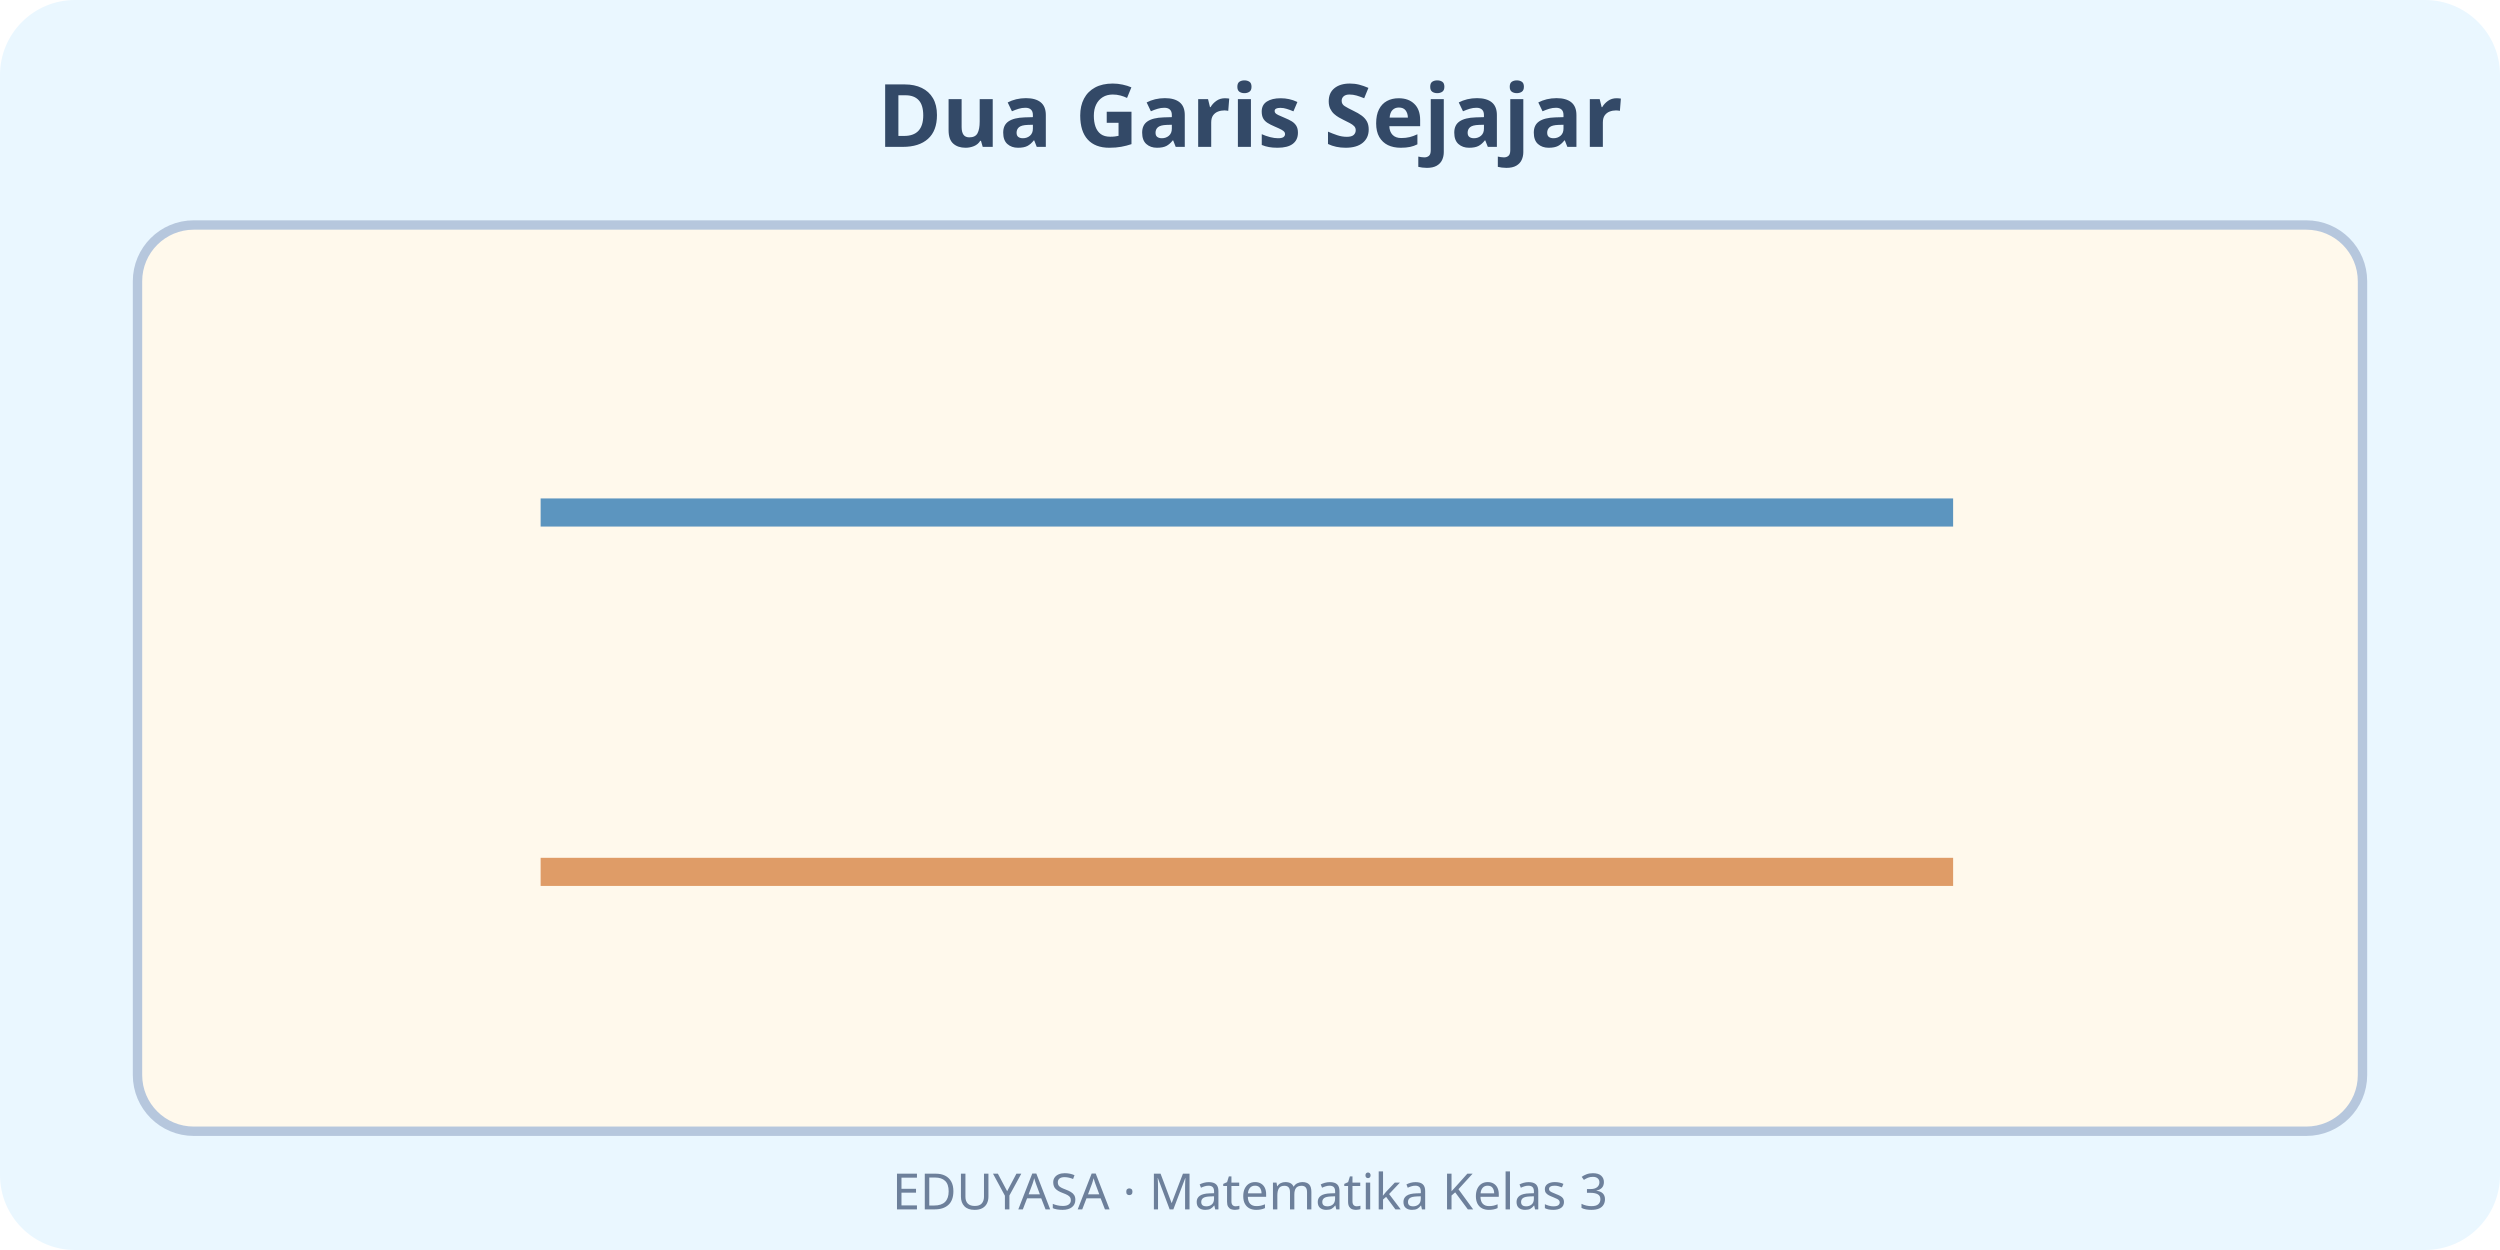
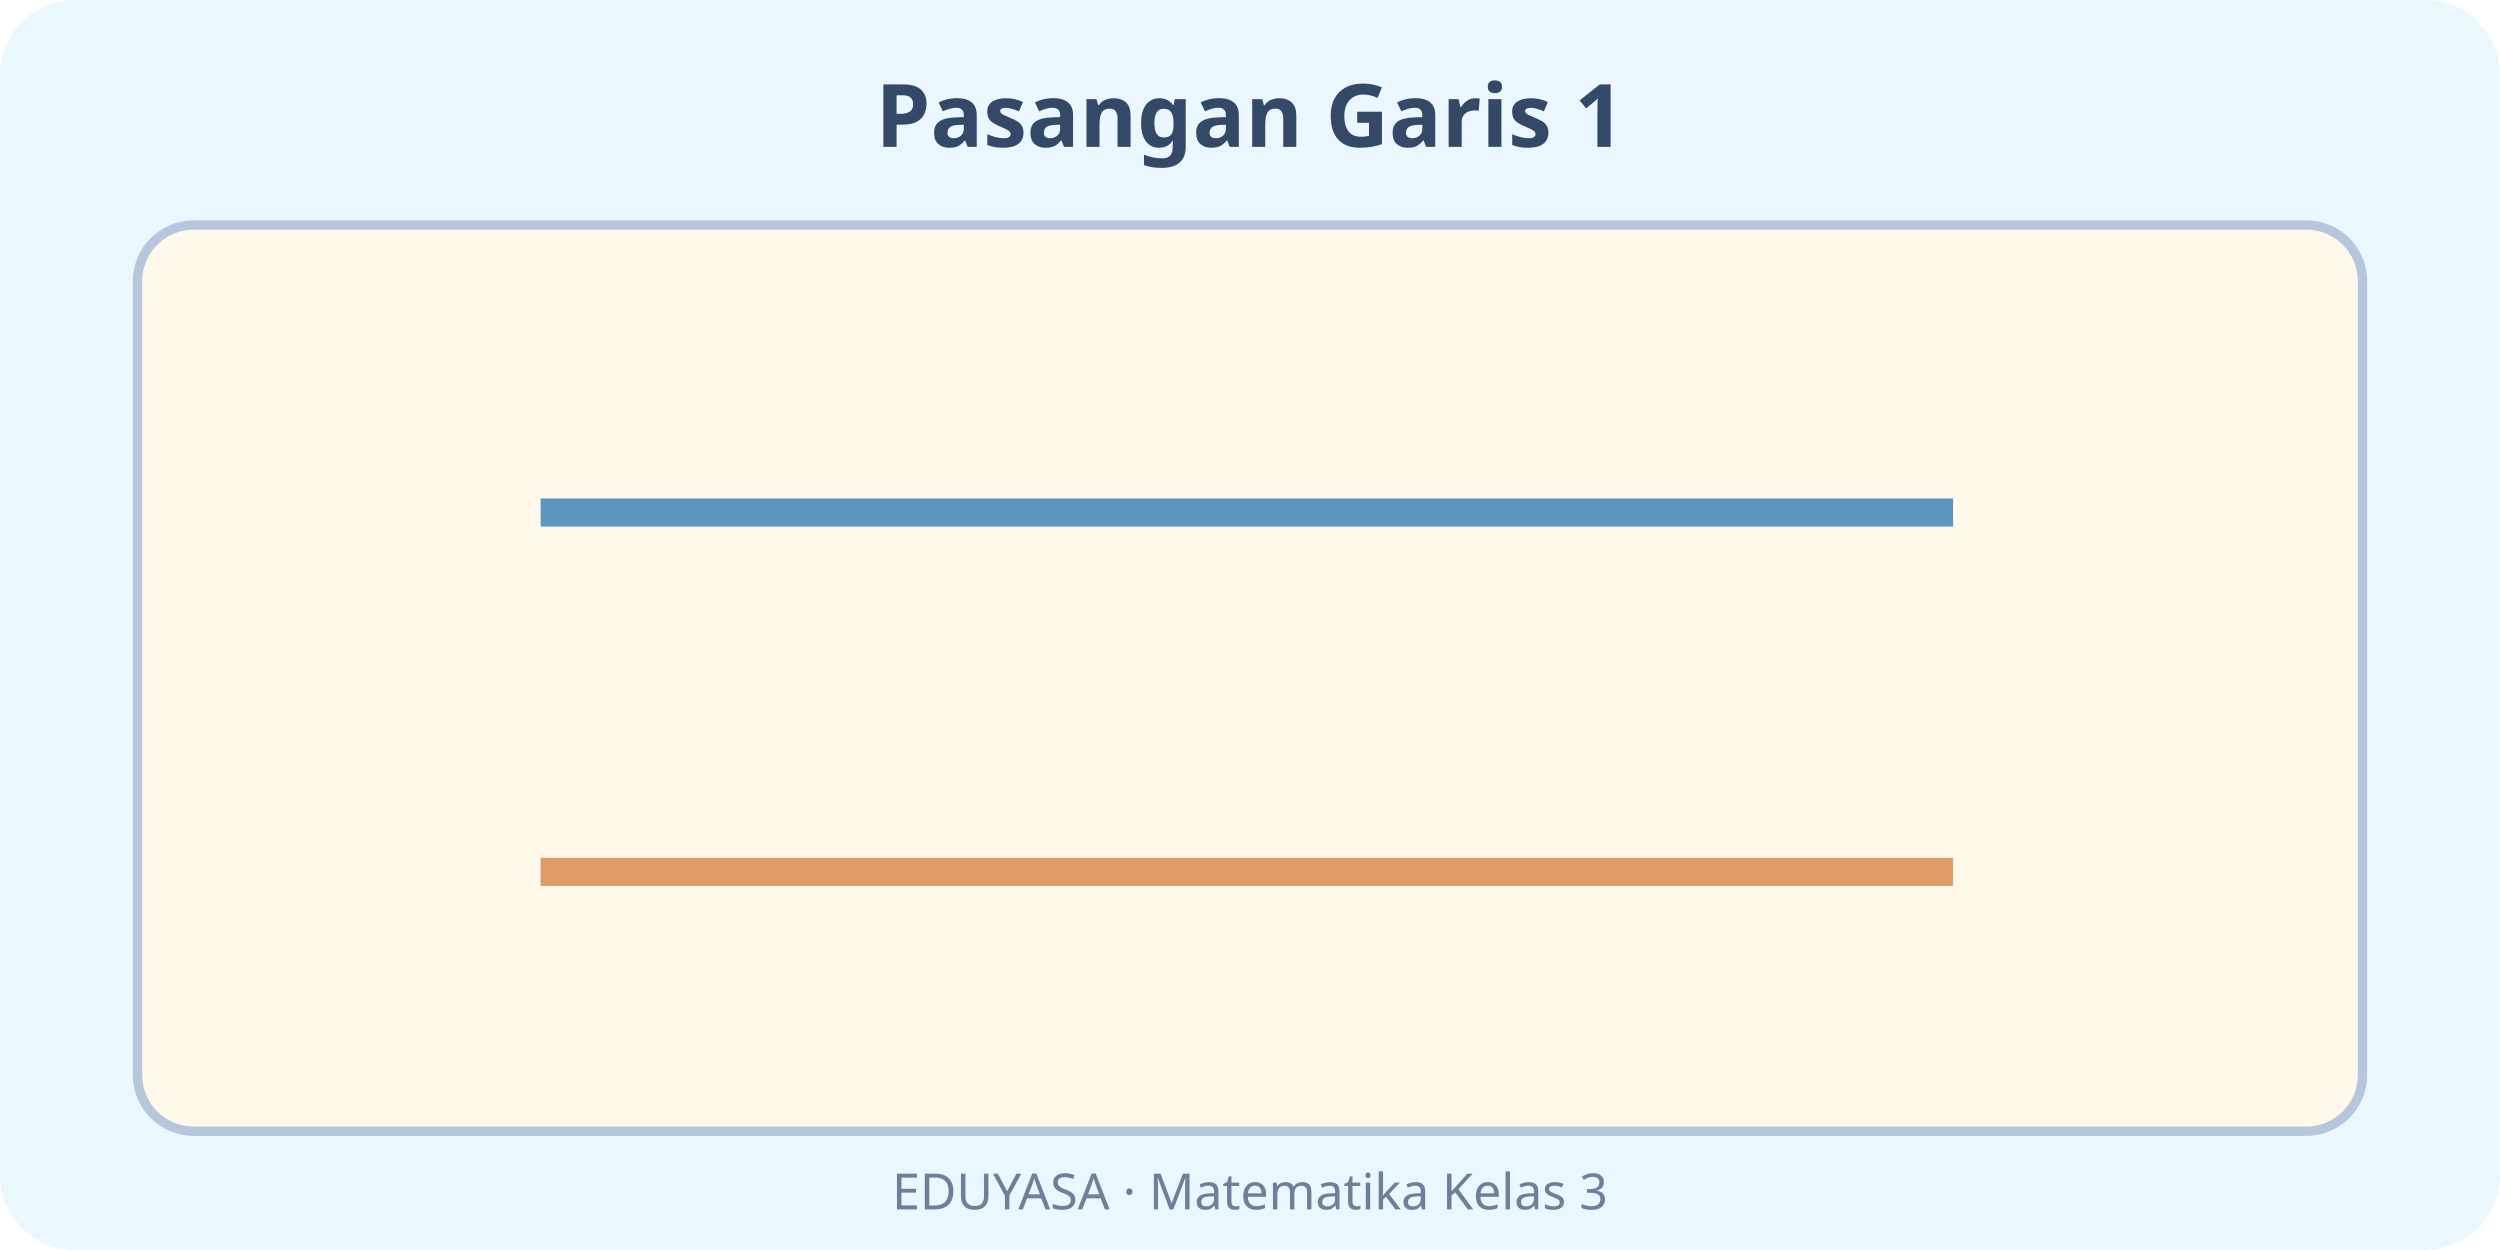
<svg xmlns="http://www.w3.org/2000/svg" viewBox="0 0 800 400" role="img" aria-labelledby="t d">
  <rect width="800" height="400" rx="24" fill="#eaf7ff" />
-   <text x="400" y="47" font-size="28" font-family="sans-serif" font-weight="bold" text-anchor="middle" fill="#334967">Dua Garis Sejajar</text>
+   <text x="400" y="47" font-size="28" font-family="sans-serif" font-weight="bold" text-anchor="middle" fill="#334967">Pasangan Garis 1</text>
  <rect x="44" y="72" width="712" height="290" rx="18" fill="#fff9ec" stroke="#b6c7dd" stroke-width="3" />
  <line x1="173" y1="164" x2="625" y2="164" stroke="#5c95bf" stroke-width="9" />
  <line x1="173" y1="279" x2="625" y2="279" stroke="#df9c67" stroke-width="9" />
  <text x="400" y="387" font-size="16" font-family="sans-serif" text-anchor="middle" fill="#6d809b">EDUYASA · Matematika Kelas 3</text>
</svg>
